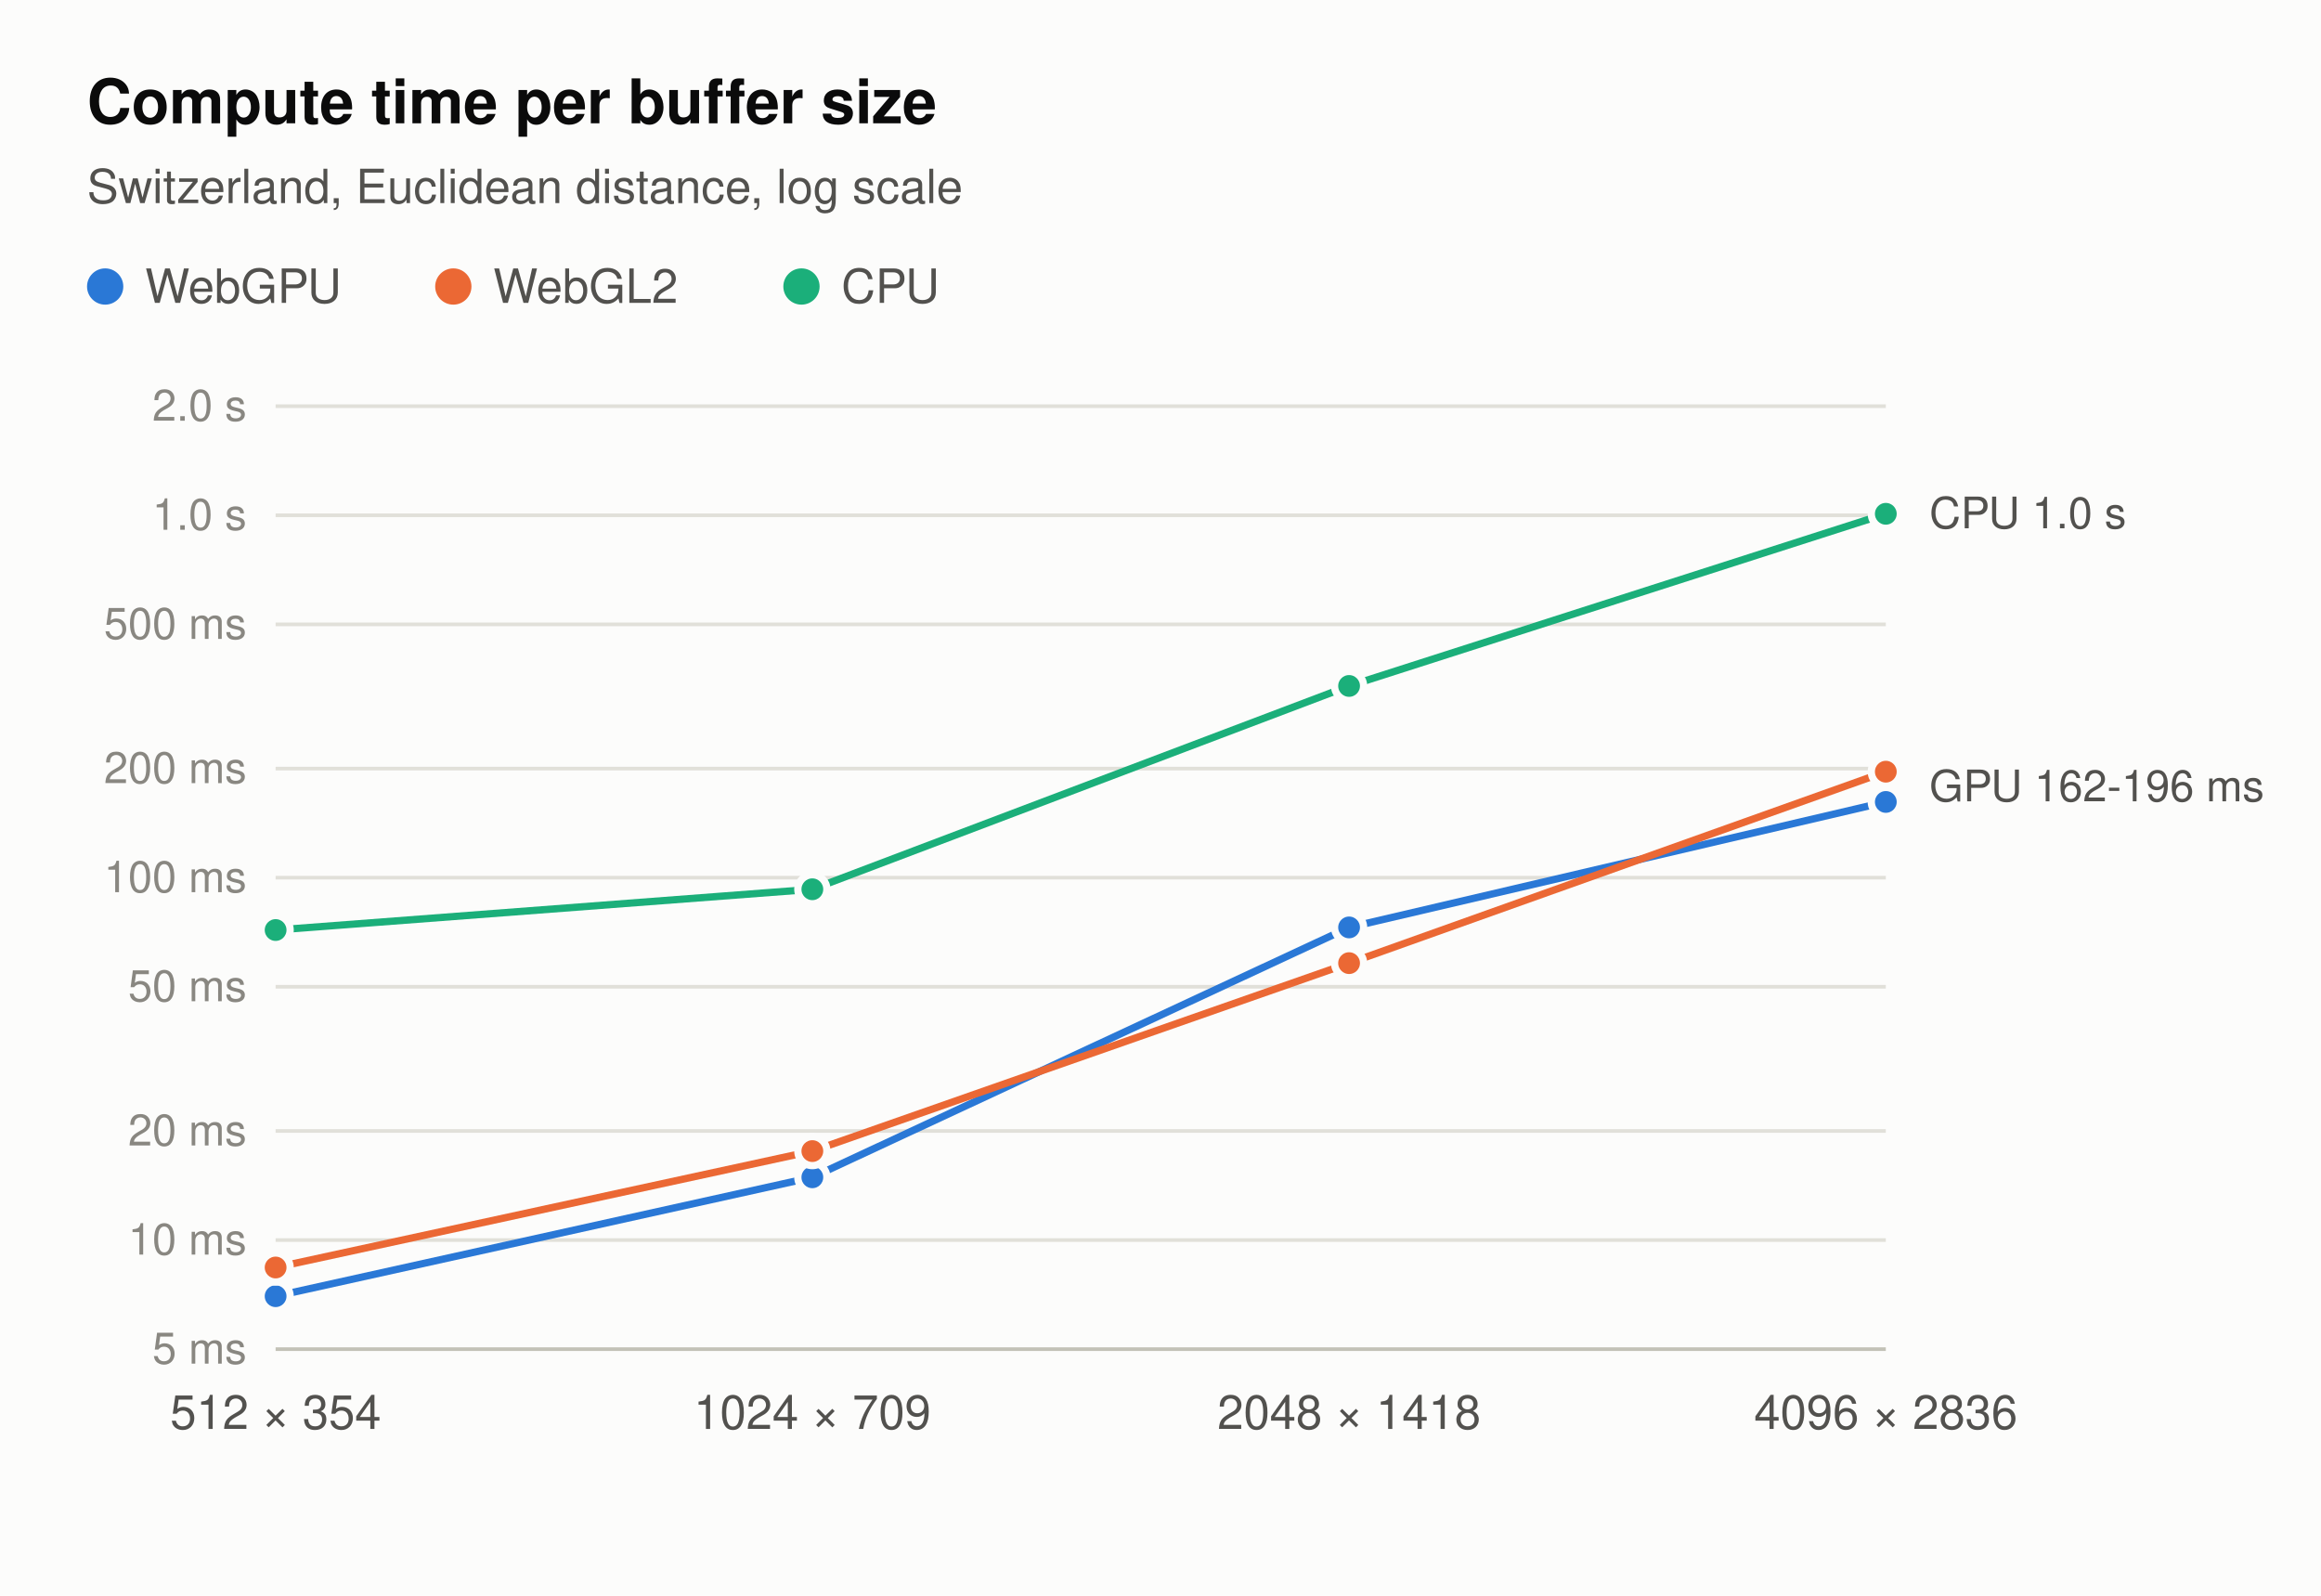
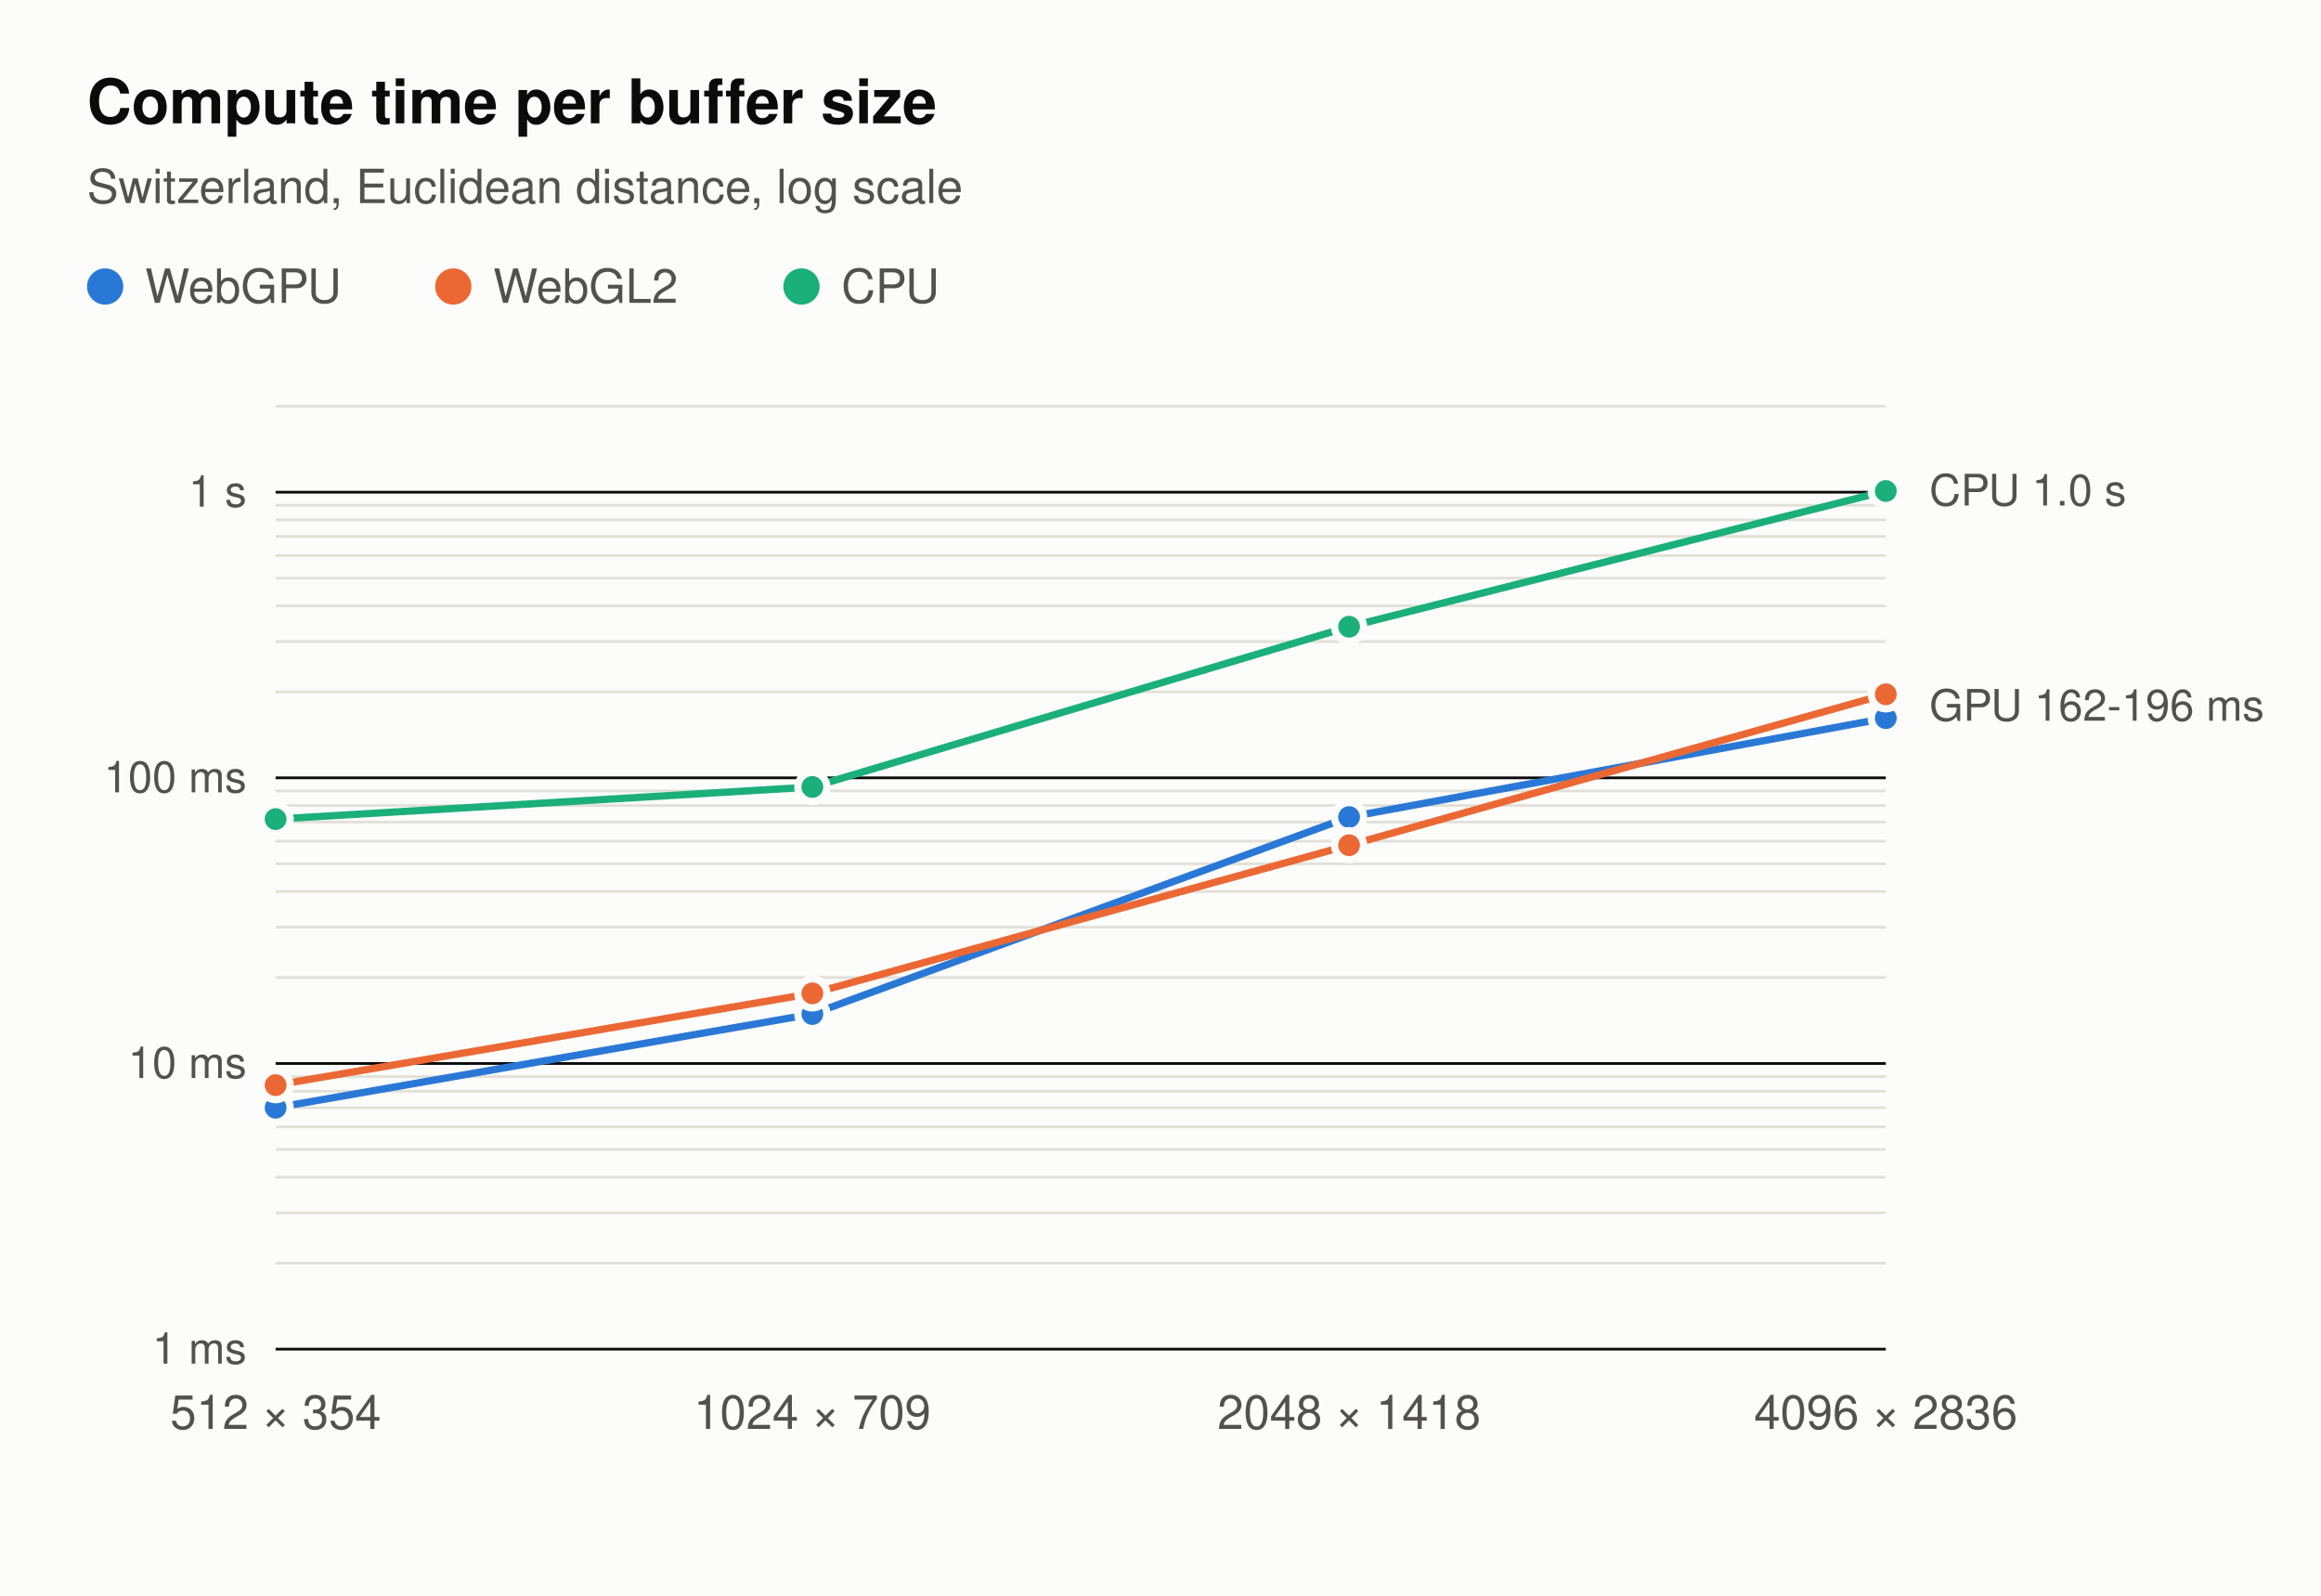
<svg xmlns="http://www.w3.org/2000/svg" width="1280" height="880" viewBox="0 0 640 440">
  <rect width="640" height="440" fill="#fcfcfb" />
  <text x="24" y="34" font-family="system-ui, -apple-system, 'Segoe UI', Helvetica, Arial, sans-serif" font-size="17" font-weight="600" fill="#0b0b0b">Compute time per buffer size</text>
  <text x="24" y="56" font-family="system-ui, -apple-system, 'Segoe UI', Helvetica, Arial, sans-serif" font-size="13" fill="#52514e">Switzerland, Euclidean distance, log scale</text>
  <circle cx="29" cy="79" r="5" fill="#2a78d6" />
  <text x="40" y="83.5" font-family="system-ui, -apple-system, 'Segoe UI', Helvetica, Arial, sans-serif" font-size="13" fill="#52514e">WebGPU</text>
  <circle cx="125" cy="79" r="5" fill="#eb6834" />
  <text x="136" y="83.5" font-family="system-ui, -apple-system, 'Segoe UI', Helvetica, Arial, sans-serif" font-size="13" fill="#52514e">WebGL2</text>
  <circle cx="221" cy="79" r="5" fill="#1baf7a" />
  <text x="232" y="83.5" font-family="system-ui, -apple-system, 'Segoe UI', Helvetica, Arial, sans-serif" font-size="13" fill="#52514e">CPU</text>
-   <line x1="76" x2="520" y1="372" y2="372" stroke="#c3c2b7" stroke-width="1" />
-   <text x="68" y="376" text-anchor="end" font-family="system-ui, -apple-system, 'Segoe UI', Helvetica, Arial, sans-serif" font-size="12" fill="#898781" style="font-variant-numeric: tabular-nums">5 ms</text>
-   <line x1="76" x2="520" y1="341.921" y2="341.921" stroke="#e1e0d9" stroke-width="1" />
-   <text x="68" y="345.921" text-anchor="end" font-family="system-ui, -apple-system, 'Segoe UI', Helvetica, Arial, sans-serif" font-size="12" fill="#898781" style="font-variant-numeric: tabular-nums">10 ms</text>
-   <line x1="76" x2="520" y1="311.842" y2="311.842" stroke="#e1e0d9" stroke-width="1" />
-   <text x="68" y="315.842" text-anchor="end" font-family="system-ui, -apple-system, 'Segoe UI', Helvetica, Arial, sans-serif" font-size="12" fill="#898781" style="font-variant-numeric: tabular-nums">20 ms</text>
-   <line x1="76" x2="520" y1="272.079" y2="272.079" stroke="#e1e0d9" stroke-width="1" />
-   <text x="68" y="276.079" text-anchor="end" font-family="system-ui, -apple-system, 'Segoe UI', Helvetica, Arial, sans-serif" font-size="12" fill="#898781" style="font-variant-numeric: tabular-nums">50 ms</text>
-   <line x1="76" x2="520" y1="242" y2="242" stroke="#e1e0d9" stroke-width="1" />
-   <text x="68" y="246" text-anchor="end" font-family="system-ui, -apple-system, 'Segoe UI', Helvetica, Arial, sans-serif" font-size="12" fill="#898781" style="font-variant-numeric: tabular-nums">100 ms</text>
-   <line x1="76" x2="520" y1="211.921" y2="211.921" stroke="#e1e0d9" stroke-width="1" />
-   <text x="68" y="215.921" text-anchor="end" font-family="system-ui, -apple-system, 'Segoe UI', Helvetica, Arial, sans-serif" font-size="12" fill="#898781" style="font-variant-numeric: tabular-nums">200 ms</text>
-   <line x1="76" x2="520" y1="172.158" y2="172.158" stroke="#e1e0d9" stroke-width="1" />
-   <text x="68" y="176.158" text-anchor="end" font-family="system-ui, -apple-system, 'Segoe UI', Helvetica, Arial, sans-serif" font-size="12" fill="#898781" style="font-variant-numeric: tabular-nums">500 ms</text>
-   <line x1="76" x2="520" y1="142.079" y2="142.079" stroke="#e1e0d9" stroke-width="1" />
-   <text x="68" y="146.079" text-anchor="end" font-family="system-ui, -apple-system, 'Segoe UI', Helvetica, Arial, sans-serif" font-size="12" fill="#898781" style="font-variant-numeric: tabular-nums">1.0 s</text>
-   <line x1="76" x2="520" y1="112" y2="112" stroke="#e1e0d9" stroke-width="1" />
-   <text x="68" y="116" text-anchor="end" font-family="system-ui, -apple-system, 'Segoe UI', Helvetica, Arial, sans-serif" font-size="12" fill="#898781" style="font-variant-numeric: tabular-nums">2.0 s</text>
+   <line x1="76" x2="520" y1="348.29" y2="348.29" stroke="#e1e0d9" stroke-width="0.75" />
+   <line x1="76" x2="520" y1="334.42" y2="334.42" stroke="#e1e0d9" stroke-width="0.75" />
+   <line x1="76" x2="520" y1="324.58" y2="324.58" stroke="#e1e0d9" stroke-width="0.75" />
+   <line x1="76" x2="520" y1="316.947" y2="316.947" stroke="#e1e0d9" stroke-width="0.75" />
+   <line x1="76" x2="520" y1="310.71" y2="310.71" stroke="#e1e0d9" stroke-width="0.75" />
+   <line x1="76" x2="520" y1="305.437" y2="305.437" stroke="#e1e0d9" stroke-width="0.75" />
+   <line x1="76" x2="520" y1="300.87" y2="300.87" stroke="#e1e0d9" stroke-width="0.75" />
+   <line x1="76" x2="520" y1="296.841" y2="296.841" stroke="#e1e0d9" stroke-width="0.75" />
+   <line x1="76" x2="520" y1="269.527" y2="269.527" stroke="#e1e0d9" stroke-width="0.75" />
+   <line x1="76" x2="520" y1="255.657" y2="255.657" stroke="#e1e0d9" stroke-width="0.75" />
+   <line x1="76" x2="520" y1="245.816" y2="245.816" stroke="#e1e0d9" stroke-width="0.75" />
+   <line x1="76" x2="520" y1="238.184" y2="238.184" stroke="#e1e0d9" stroke-width="0.75" />
+   <line x1="76" x2="520" y1="231.947" y2="231.947" stroke="#e1e0d9" stroke-width="0.75" />
+   <line x1="76" x2="520" y1="226.674" y2="226.674" stroke="#e1e0d9" stroke-width="0.75" />
+   <line x1="76" x2="520" y1="222.106" y2="222.106" stroke="#e1e0d9" stroke-width="0.75" />
+   <line x1="76" x2="520" y1="218.077" y2="218.077" stroke="#e1e0d9" stroke-width="0.75" />
+   <line x1="76" x2="520" y1="190.763" y2="190.763" stroke="#e1e0d9" stroke-width="0.75" />
+   <line x1="76" x2="520" y1="176.894" y2="176.894" stroke="#e1e0d9" stroke-width="0.75" />
+   <line x1="76" x2="520" y1="167.053" y2="167.053" stroke="#e1e0d9" stroke-width="0.75" />
+   <line x1="76" x2="520" y1="159.42" y2="159.42" stroke="#e1e0d9" stroke-width="0.75" />
+   <line x1="76" x2="520" y1="153.184" y2="153.184" stroke="#e1e0d9" stroke-width="0.75" />
+   <line x1="76" x2="520" y1="147.911" y2="147.911" stroke="#e1e0d9" stroke-width="0.75" />
+   <line x1="76" x2="520" y1="143.343" y2="143.343" stroke="#e1e0d9" stroke-width="0.75" />
+   <line x1="76" x2="520" y1="139.314" y2="139.314" stroke="#e1e0d9" stroke-width="0.75" />
+   <line x1="76" x2="520" y1="112" y2="112" stroke="#e1e0d9" stroke-width="0.75" />
+   <line x1="76" x2="520" y1="372" y2="372" stroke="#0b0b0b" stroke-width="0.75" />
+   <text x="68" y="376" text-anchor="end" font-family="system-ui, -apple-system, 'Segoe UI', Helvetica, Arial, sans-serif" font-size="12" fill="#52514e" style="font-variant-numeric: tabular-nums">1 ms</text>
+   <line x1="76" x2="520" y1="293.237" y2="293.237" stroke="#0b0b0b" stroke-width="0.75" />
+   <text x="68" y="297.237" text-anchor="end" font-family="system-ui, -apple-system, 'Segoe UI', Helvetica, Arial, sans-serif" font-size="12" fill="#52514e" style="font-variant-numeric: tabular-nums">10 ms</text>
+   <line x1="76" x2="520" y1="214.473" y2="214.473" stroke="#0b0b0b" stroke-width="0.75" />
+   <text x="68" y="218.473" text-anchor="end" font-family="system-ui, -apple-system, 'Segoe UI', Helvetica, Arial, sans-serif" font-size="12" fill="#52514e" style="font-variant-numeric: tabular-nums">100 ms</text>
+   <line x1="76" x2="520" y1="135.71" y2="135.71" stroke="#0b0b0b" stroke-width="0.75" />
+   <text x="68" y="139.71" text-anchor="end" font-family="system-ui, -apple-system, 'Segoe UI', Helvetica, Arial, sans-serif" font-size="12" fill="#52514e" style="font-variant-numeric: tabular-nums">1 s</text>
  <text x="76" y="394" text-anchor="middle" font-family="system-ui, -apple-system, 'Segoe UI', Helvetica, Arial, sans-serif" font-size="13" fill="#52514e">512 × 354</text>
  <text x="224" y="394" text-anchor="middle" font-family="system-ui, -apple-system, 'Segoe UI', Helvetica, Arial, sans-serif" font-size="13" fill="#52514e">1024 × 709</text>
  <text x="372" y="394" text-anchor="middle" font-family="system-ui, -apple-system, 'Segoe UI', Helvetica, Arial, sans-serif" font-size="13" fill="#52514e">2048 × 1418</text>
  <text x="520" y="394" text-anchor="middle" font-family="system-ui, -apple-system, 'Segoe UI', Helvetica, Arial, sans-serif" font-size="13" fill="#52514e">4096 × 2836</text>
-   <polyline points="76,357.399 224,324.616 372,255.716 520,221.119" fill="none" stroke="#2a78d6" stroke-width="2" stroke-linejoin="round" stroke-linecap="round" />
-   <circle cx="76" cy="357.399" r="4" fill="#2a78d6" stroke="#fcfcfb" stroke-width="2" />
-   <circle cx="224" cy="324.616" r="4" fill="#2a78d6" stroke="#fcfcfb" stroke-width="2" />
-   <circle cx="372" cy="255.716" r="4" fill="#2a78d6" stroke="#fcfcfb" stroke-width="2" />
-   <circle cx="520" cy="221.119" r="4" fill="#2a78d6" stroke="#fcfcfb" stroke-width="2" />
-   <polyline points="76,349.487 224,317.389 372,265.564 520,212.775" fill="none" stroke="#eb6834" stroke-width="2" stroke-linejoin="round" stroke-linecap="round" />
-   <circle cx="76" cy="349.487" r="4" fill="#eb6834" stroke="#fcfcfb" stroke-width="2" />
-   <circle cx="224" cy="317.389" r="4" fill="#eb6834" stroke="#fcfcfb" stroke-width="2" />
-   <circle cx="372" cy="265.564" r="4" fill="#eb6834" stroke="#fcfcfb" stroke-width="2" />
-   <circle cx="520" cy="212.775" r="4" fill="#eb6834" stroke="#fcfcfb" stroke-width="2" />
-   <polyline points="76,256.437 224,245.196 372,189.137 520,141.669" fill="none" stroke="#1baf7a" stroke-width="2" stroke-linejoin="round" stroke-linecap="round" />
-   <circle cx="76" cy="256.437" r="4" fill="#1baf7a" stroke="#fcfcfb" stroke-width="2" />
-   <circle cx="224" cy="245.196" r="4" fill="#1baf7a" stroke="#fcfcfb" stroke-width="2" />
-   <circle cx="372" cy="189.137" r="4" fill="#1baf7a" stroke="#fcfcfb" stroke-width="2" />
-   <circle cx="520" cy="141.669" r="4" fill="#1baf7a" stroke="#fcfcfb" stroke-width="2" />
-   <text x="532" y="145.669" font-family="system-ui, -apple-system, 'Segoe UI', Helvetica, Arial, sans-serif" font-size="12" fill="#52514e">CPU 1.0 s</text>
-   <text x="532" y="220.947" font-family="system-ui, -apple-system, 'Segoe UI', Helvetica, Arial, sans-serif" font-size="12" fill="#52514e">GPU 162-196 ms</text>
+   <polyline points="76,305.437 224,279.596 372,225.285 520,198.014" fill="none" stroke="#2a78d6" stroke-width="2" stroke-linejoin="round" stroke-linecap="round" />
+   <circle cx="76" cy="305.437" r="4" fill="#2a78d6" stroke="#fcfcfb" stroke-width="2" />
+   <circle cx="224" cy="279.596" r="4" fill="#2a78d6" stroke="#fcfcfb" stroke-width="2" />
+   <circle cx="372" cy="225.285" r="4" fill="#2a78d6" stroke="#fcfcfb" stroke-width="2" />
+   <circle cx="520" cy="198.014" r="4" fill="#2a78d6" stroke="#fcfcfb" stroke-width="2" />
+   <polyline points="76,299.201 224,273.899 372,233.048 520,191.437" fill="none" stroke="#eb6834" stroke-width="2" stroke-linejoin="round" stroke-linecap="round" />
+   <circle cx="76" cy="299.201" r="4" fill="#eb6834" stroke="#fcfcfb" stroke-width="2" />
+   <circle cx="224" cy="273.899" r="4" fill="#eb6834" stroke="#fcfcfb" stroke-width="2" />
+   <circle cx="372" cy="233.048" r="4" fill="#eb6834" stroke="#fcfcfb" stroke-width="2" />
+   <circle cx="520" cy="191.437" r="4" fill="#eb6834" stroke="#fcfcfb" stroke-width="2" />
+   <polyline points="76,225.853 224,216.993 372,172.804 520,135.387" fill="none" stroke="#1baf7a" stroke-width="2" stroke-linejoin="round" stroke-linecap="round" />
+   <circle cx="76" cy="225.853" r="4" fill="#1baf7a" stroke="#fcfcfb" stroke-width="2" />
+   <circle cx="224" cy="216.993" r="4" fill="#1baf7a" stroke="#fcfcfb" stroke-width="2" />
+   <circle cx="372" cy="172.804" r="4" fill="#1baf7a" stroke="#fcfcfb" stroke-width="2" />
+   <circle cx="520" cy="135.387" r="4" fill="#1baf7a" stroke="#fcfcfb" stroke-width="2" />
+   <text x="532" y="139.387" font-family="system-ui, -apple-system, 'Segoe UI', Helvetica, Arial, sans-serif" font-size="12" fill="#52514e">CPU 1.0 s</text>
+   <text x="532" y="198.725" font-family="system-ui, -apple-system, 'Segoe UI', Helvetica, Arial, sans-serif" font-size="12" fill="#52514e">GPU 162-196 ms</text>
</svg>
